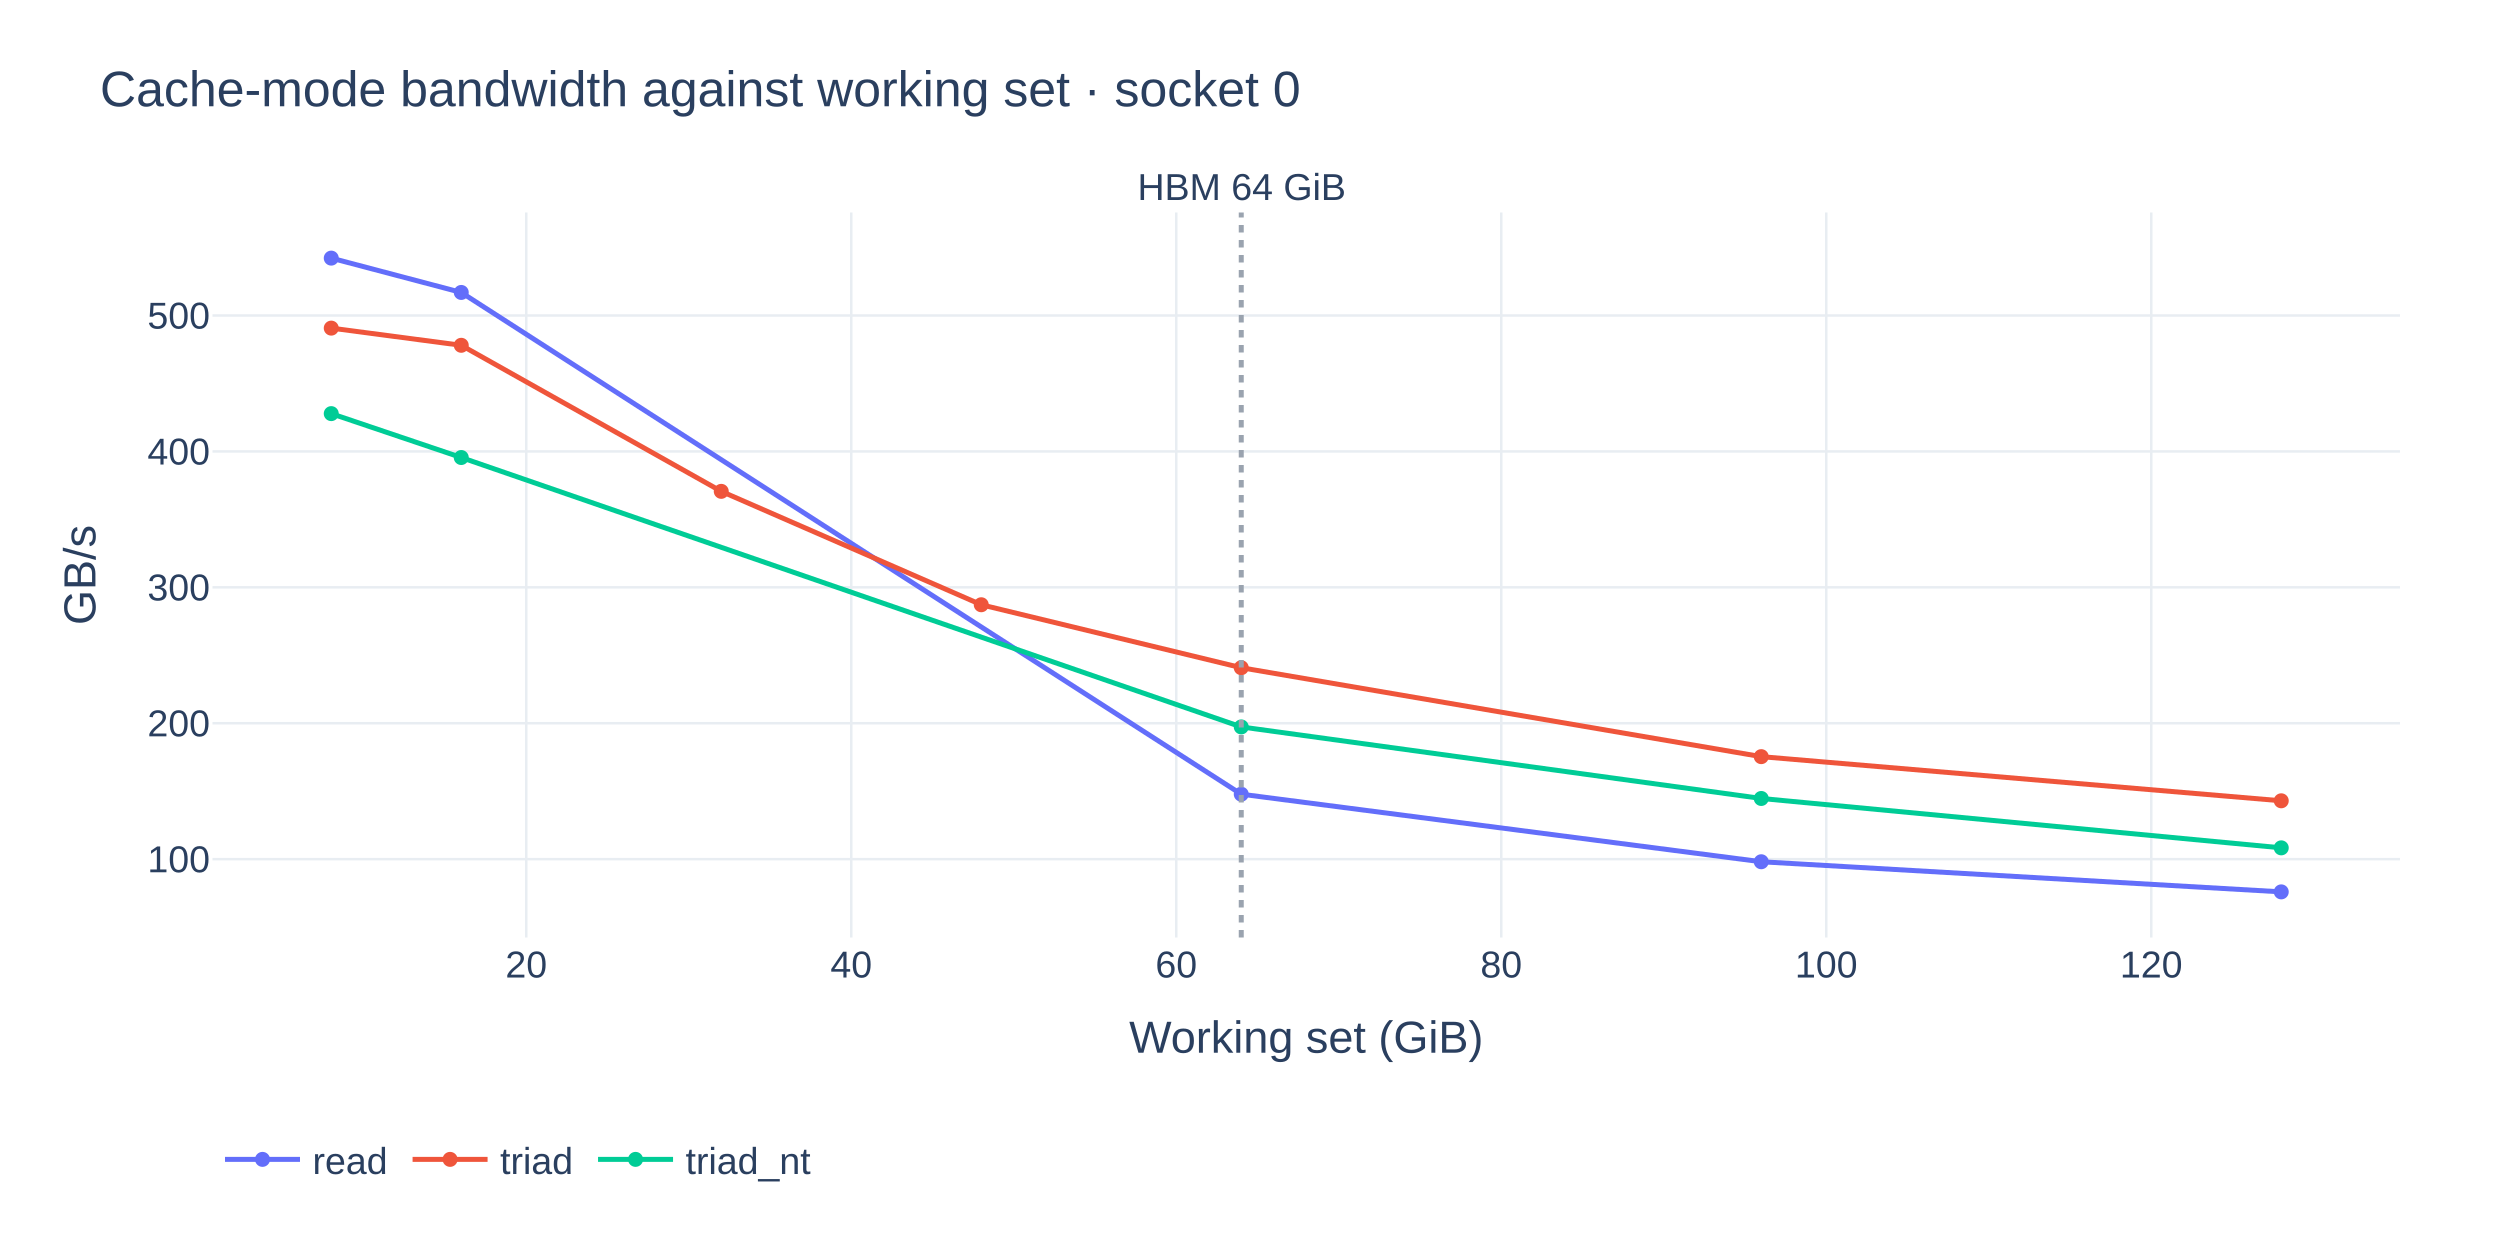
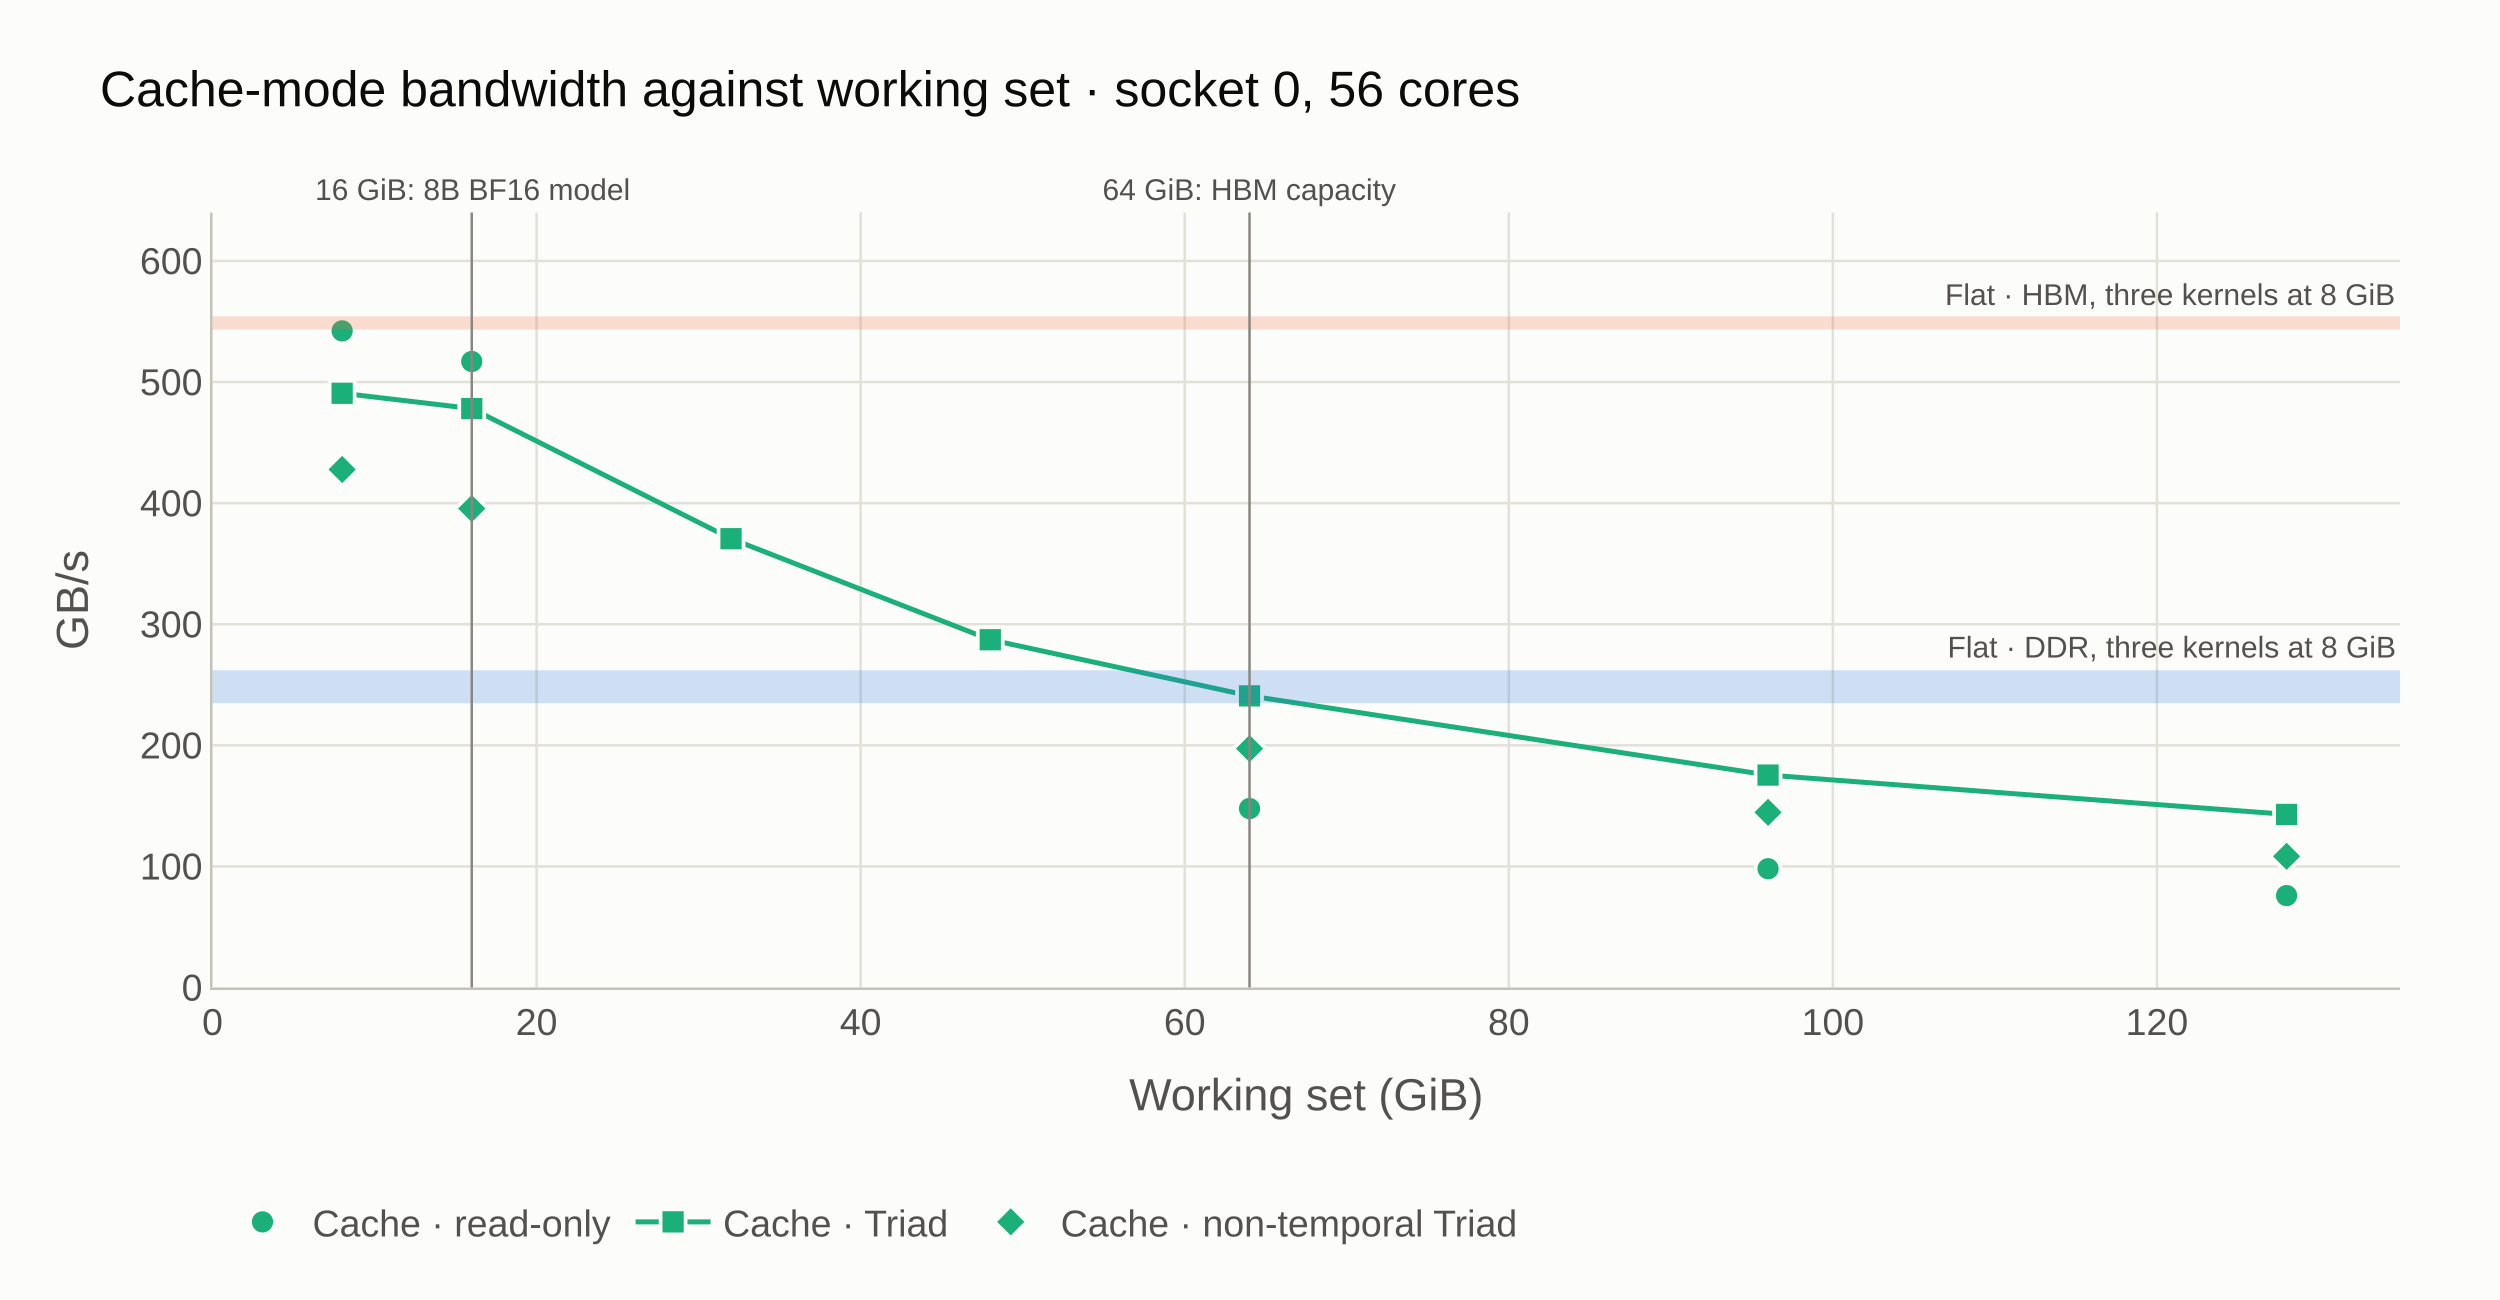
- <svg xmlns="http://www.w3.org/2000/svg" class="main-svg" width="1000" height="500" style="" viewBox="0 0 1000 500">
-   <rect x="0" y="0" width="1000" height="500" style="fill: rgb(255, 255, 255); fill-opacity: 1;" />
-   <defs id="defs-ed107b">
+ <svg xmlns="http://www.w3.org/2000/svg" class="main-svg" width="1000" height="520" style="" viewBox="0 0 1000 520">
+   <rect x="0" y="0" width="1000" height="520" style="fill: rgb(252, 252, 251); fill-opacity: 1;" />
+   <defs id="defs-44b086">
    <g class="clips">
-       <clipPath id="cliped107bxyplot" class="plotclip">
-         <rect width="875" height="290" />
-       </clipPath>
-       <clipPath class="axesclip" id="cliped107bx">
-         <rect x="85" y="0" width="875" height="500" />
-       </clipPath>
-       <clipPath class="axesclip" id="cliped107by">
-         <rect x="0" y="85" width="1000" height="290" />
-       </clipPath>
-       <clipPath class="axesclip" id="cliped107bxy">
-         <rect x="85" y="85" width="875" height="290" />
+       <clipPath id="clip44b086xyplot" class="plotclip">
+         <rect width="875" height="310" />
+       </clipPath>
+       <clipPath class="axesclip" id="clip44b086x">
+         <rect x="85" y="0" width="875" height="520" />
+       </clipPath>
+       <clipPath class="axesclip" id="clip44b086y">
+         <rect x="0" y="85" width="1000" height="310" />
+       </clipPath>
+       <clipPath class="axesclip" id="clip44b086xy">
+         <rect x="85" y="85" width="875" height="310" />
      </clipPath>
    </g>
    <g class="gradients" />
    <g class="patterns" />
  </defs>
  <g class="bglayer" />
  <g class="layer-below">
    <g class="imagelayer" />
    <g class="shapelayer" />
  </g>
  <g class="cartesianlayer">
    <g class="subplot xy">
      <g class="layer-subplot">
        <g class="shapelayer" />
        <g class="imagelayer" />
      </g>
      <g class="minor-gridlayer">
        <g class="x" />
        <g class="y" />
      </g>
      <g class="gridlayer">
        <g class="x">
-           <path class="xgrid crisp" transform="translate(210.5,0)" d="M0,85v290" style="stroke: rgb(232, 237, 242); stroke-opacity: 1; stroke-width: 1px;" />
-           <path class="xgrid crisp" transform="translate(340.5,0)" d="M0,85v290" style="stroke: rgb(232, 237, 242); stroke-opacity: 1; stroke-width: 1px;" />
-           <path class="xgrid crisp" transform="translate(470.5,0)" d="M0,85v290" style="stroke: rgb(232, 237, 242); stroke-opacity: 1; stroke-width: 1px;" />
-           <path class="xgrid crisp" transform="translate(600.5,0)" d="M0,85v290" style="stroke: rgb(232, 237, 242); stroke-opacity: 1; stroke-width: 1px;" />
-           <path class="xgrid crisp" transform="translate(730.5,0)" d="M0,85v290" style="stroke: rgb(232, 237, 242); stroke-opacity: 1; stroke-width: 1px;" />
-           <path class="xgrid crisp" transform="translate(860.5,0)" d="M0,85v290" style="stroke: rgb(232, 237, 242); stroke-opacity: 1; stroke-width: 1px;" />
+           <path class="xgrid crisp" transform="translate(214.63,0)" d="M0,85v310" style="stroke: rgb(225, 224, 217); stroke-opacity: 1; stroke-width: 1px;" />
+           <path class="xgrid crisp" transform="translate(344.26,0)" d="M0,85v310" style="stroke: rgb(225, 224, 217); stroke-opacity: 1; stroke-width: 1px;" />
+           <path class="xgrid crisp" transform="translate(473.89,0)" d="M0,85v310" style="stroke: rgb(225, 224, 217); stroke-opacity: 1; stroke-width: 1px;" />
+           <path class="xgrid crisp" transform="translate(603.52,0)" d="M0,85v310" style="stroke: rgb(225, 224, 217); stroke-opacity: 1; stroke-width: 1px;" />
+           <path class="xgrid crisp" transform="translate(733.15,0)" d="M0,85v310" style="stroke: rgb(225, 224, 217); stroke-opacity: 1; stroke-width: 1px;" />
+           <path class="xgrid crisp" transform="translate(862.78,0)" d="M0,85v310" style="stroke: rgb(225, 224, 217); stroke-opacity: 1; stroke-width: 1px;" />
        </g>
        <g class="y">
-           <path class="ygrid crisp" transform="translate(0,343.66)" d="M85,0h875" style="stroke: rgb(232, 237, 242); stroke-opacity: 1; stroke-width: 1px;" />
-           <path class="ygrid crisp" transform="translate(0,289.29)" d="M85,0h875" style="stroke: rgb(232, 237, 242); stroke-opacity: 1; stroke-width: 1px;" />
-           <path class="ygrid crisp" transform="translate(0,234.93)" d="M85,0h875" style="stroke: rgb(232, 237, 242); stroke-opacity: 1; stroke-width: 1px;" />
-           <path class="ygrid crisp" transform="translate(0,180.57)" d="M85,0h875" style="stroke: rgb(232, 237, 242); stroke-opacity: 1; stroke-width: 1px;" />
-           <path class="ygrid crisp" transform="translate(0,126.2)" d="M85,0h875" style="stroke: rgb(232, 237, 242); stroke-opacity: 1; stroke-width: 1px;" />
+           <path class="ygrid crisp" transform="translate(0,346.56)" d="M85,0h875" style="stroke: rgb(225, 224, 217); stroke-opacity: 1; stroke-width: 1px;" />
+           <path class="ygrid crisp" transform="translate(0,298.13)" d="M85,0h875" style="stroke: rgb(225, 224, 217); stroke-opacity: 1; stroke-width: 1px;" />
+           <path class="ygrid crisp" transform="translate(0,249.69)" d="M85,0h875" style="stroke: rgb(225, 224, 217); stroke-opacity: 1; stroke-width: 1px;" />
+           <path class="ygrid crisp" transform="translate(0,201.25)" d="M85,0h875" style="stroke: rgb(225, 224, 217); stroke-opacity: 1; stroke-width: 1px;" />
+           <path class="ygrid crisp" transform="translate(0,152.81)" d="M85,0h875" style="stroke: rgb(225, 224, 217); stroke-opacity: 1; stroke-width: 1px;" />
+           <path class="ygrid crisp" transform="translate(0,104.38)" d="M85,0h875" style="stroke: rgb(225, 224, 217); stroke-opacity: 1; stroke-width: 1px;" />
        </g>
      </g>
      <g class="zerolinelayer" />
      <g class="layer-between">
        <g class="shapelayer" />
        <g class="imagelayer" />
      </g>
      <path class="xlines-below" />
      <path class="ylines-below" />
      <g class="overlines-below" />
      <g class="xaxislayer-below" />
      <g class="yaxislayer-below" />
      <g class="overaxes-below" />
      <g class="overplot">
-         <g class="xy" transform="translate(85,85)" clip-path="url(#cliped107bxyplot)">
+         <g class="xy" transform="translate(85,85)" clip-path="url(#clip44b086xyplot)">
          <g class="scatterlayer mlayer">
-             <g class="trace scatter traceab535b" style="stroke-miterlimit: 2; opacity: 1;">
+             <g class="trace scatter traceebb8ad" style="stroke-miterlimit: 2; opacity: 1;">
+               <g class="fills" />
+               <g class="errorbars" />
+               <g class="lines" />
+               <g class="points">
+                 <path class="point" transform="translate(51.85,47.36)" d="M5,0A5,5 0 1,1 0,-5A5,5 0 0,1 5,0Z" style="opacity: 1; stroke-width: 1.5px; fill: rgb(27, 175, 122); fill-opacity: 1; stroke: rgb(252, 252, 251); stroke-opacity: 1;" />
+                 <path class="point" transform="translate(103.7,59.59)" d="M5,0A5,5 0 1,1 0,-5A5,5 0 0,1 5,0Z" style="opacity: 1; stroke-width: 1.5px; fill: rgb(27, 175, 122); fill-opacity: 1; stroke: rgb(252, 252, 251); stroke-opacity: 1;" />
+                 <path class="point" transform="translate(414.81,238.42)" d="M5,0A5,5 0 1,1 0,-5A5,5 0 0,1 5,0Z" style="opacity: 1; stroke-width: 1.5px; fill: rgb(27, 175, 122); fill-opacity: 1; stroke: rgb(252, 252, 251); stroke-opacity: 1;" />
+                 <path class="point" transform="translate(622.22,262.49)" d="M5,0A5,5 0 1,1 0,-5A5,5 0 0,1 5,0Z" style="opacity: 1; stroke-width: 1.5px; fill: rgb(27, 175, 122); fill-opacity: 1; stroke: rgb(252, 252, 251); stroke-opacity: 1;" />
+                 <path class="point" transform="translate(829.63,273.23)" d="M5,0A5,5 0 1,1 0,-5A5,5 0 0,1 5,0Z" style="opacity: 1; stroke-width: 1.5px; fill: rgb(27, 175, 122); fill-opacity: 1; stroke: rgb(252, 252, 251); stroke-opacity: 1;" />
+               </g>
+               <g class="text" />
+             </g>
+             <g class="trace scatter trace885acd" style="stroke-miterlimit: 2; opacity: 1;">
              <g class="fills" />
              <g class="errorbars" />
              <g class="lines">
-                 <path class="js-line" d="M47.5,18.25L99.5,31.98L411.5,232.68L619.5,259.7L827.5,271.75" style="vector-effect: none; fill: none; stroke: rgb(99, 110, 250); stroke-opacity: 1; stroke-width: 2px; opacity: 1;" />
+                 <path class="js-line" d="M51.85,72.31L103.7,78.43L207.41,130.48L311.11,170.9L414.81,193.35L622.22,225.03L829.63,240.77" style="vector-effect: none; fill: none; stroke: rgb(27, 175, 122); stroke-opacity: 1; stroke-width: 2px; opacity: 1;" />
              </g>
              <g class="points">
-                 <path class="point" transform="translate(47.5,18.25)" d="M3,0A3,3 0 1,1 0,-3A3,3 0 0,1 3,0Z" style="opacity: 1; stroke-width: 0px; fill: rgb(99, 110, 250); fill-opacity: 1;" />
-                 <path class="point" transform="translate(99.5,31.98)" d="M3,0A3,3 0 1,1 0,-3A3,3 0 0,1 3,0Z" style="opacity: 1; stroke-width: 0px; fill: rgb(99, 110, 250); fill-opacity: 1;" />
-                 <path class="point" transform="translate(411.5,232.68)" d="M3,0A3,3 0 1,1 0,-3A3,3 0 0,1 3,0Z" style="opacity: 1; stroke-width: 0px; fill: rgb(99, 110, 250); fill-opacity: 1;" />
-                 <path class="point" transform="translate(619.5,259.7)" d="M3,0A3,3 0 1,1 0,-3A3,3 0 0,1 3,0Z" style="opacity: 1; stroke-width: 0px; fill: rgb(99, 110, 250); fill-opacity: 1;" />
-                 <path class="point" transform="translate(827.5,271.75)" d="M3,0A3,3 0 1,1 0,-3A3,3 0 0,1 3,0Z" style="opacity: 1; stroke-width: 0px; fill: rgb(99, 110, 250); fill-opacity: 1;" />
+                 <path class="point" transform="translate(51.85,72.31)" d="M5,5H-5V-5H5Z" style="opacity: 1; stroke-width: 1.5px; fill: rgb(27, 175, 122); fill-opacity: 1; stroke: rgb(252, 252, 251); stroke-opacity: 1;" />
+                 <path class="point" transform="translate(103.7,78.43)" d="M5,5H-5V-5H5Z" style="opacity: 1; stroke-width: 1.5px; fill: rgb(27, 175, 122); fill-opacity: 1; stroke: rgb(252, 252, 251); stroke-opacity: 1;" />
+                 <path class="point" transform="translate(207.41,130.48)" d="M5,5H-5V-5H5Z" style="opacity: 1; stroke-width: 1.5px; fill: rgb(27, 175, 122); fill-opacity: 1; stroke: rgb(252, 252, 251); stroke-opacity: 1;" />
+                 <path class="point" transform="translate(311.11,170.9)" d="M5,5H-5V-5H5Z" style="opacity: 1; stroke-width: 1.5px; fill: rgb(27, 175, 122); fill-opacity: 1; stroke: rgb(252, 252, 251); stroke-opacity: 1;" />
+                 <path class="point" transform="translate(414.81,193.35)" d="M5,5H-5V-5H5Z" style="opacity: 1; stroke-width: 1.5px; fill: rgb(27, 175, 122); fill-opacity: 1; stroke: rgb(252, 252, 251); stroke-opacity: 1;" />
+                 <path class="point" transform="translate(622.22,225.03)" d="M5,5H-5V-5H5Z" style="opacity: 1; stroke-width: 1.5px; fill: rgb(27, 175, 122); fill-opacity: 1; stroke: rgb(252, 252, 251); stroke-opacity: 1;" />
+                 <path class="point" transform="translate(829.63,240.77)" d="M5,5H-5V-5H5Z" style="opacity: 1; stroke-width: 1.5px; fill: rgb(27, 175, 122); fill-opacity: 1; stroke: rgb(252, 252, 251); stroke-opacity: 1;" />
              </g>
              <g class="text" />
            </g>
-             <g class="trace scatter tracedc30bc" style="stroke-miterlimit: 2; opacity: 1;">
+             <g class="trace scatter traceeaefbe" style="stroke-miterlimit: 2; opacity: 1;">
              <g class="fills" />
              <g class="errorbars" />
-               <g class="lines">
-                 <path class="js-line" d="M47.5,46.25L99.5,53.12L203.5,111.54L307.5,156.9L411.5,182.09L619.5,217.66L827.5,235.32" style="vector-effect: none; fill: none; stroke: rgb(239, 85, 59); stroke-opacity: 1; stroke-width: 2px; opacity: 1;" />
-               </g>
+               <g class="lines" />
              <g class="points">
-                 <path class="point" transform="translate(47.5,46.25)" d="M3,0A3,3 0 1,1 0,-3A3,3 0 0,1 3,0Z" style="opacity: 1; stroke-width: 0px; fill: rgb(239, 85, 59); fill-opacity: 1;" />
-                 <path class="point" transform="translate(99.5,53.12)" d="M3,0A3,3 0 1,1 0,-3A3,3 0 0,1 3,0Z" style="opacity: 1; stroke-width: 0px; fill: rgb(239, 85, 59); fill-opacity: 1;" />
-                 <path class="point" transform="translate(203.5,111.54)" d="M3,0A3,3 0 1,1 0,-3A3,3 0 0,1 3,0Z" style="opacity: 1; stroke-width: 0px; fill: rgb(239, 85, 59); fill-opacity: 1;" />
-                 <path class="point" transform="translate(307.5,156.9)" d="M3,0A3,3 0 1,1 0,-3A3,3 0 0,1 3,0Z" style="opacity: 1; stroke-width: 0px; fill: rgb(239, 85, 59); fill-opacity: 1;" />
-                 <path class="point" transform="translate(411.5,182.09)" d="M3,0A3,3 0 1,1 0,-3A3,3 0 0,1 3,0Z" style="opacity: 1; stroke-width: 0px; fill: rgb(239, 85, 59); fill-opacity: 1;" />
-                 <path class="point" transform="translate(619.5,217.66)" d="M3,0A3,3 0 1,1 0,-3A3,3 0 0,1 3,0Z" style="opacity: 1; stroke-width: 0px; fill: rgb(239, 85, 59); fill-opacity: 1;" />
-                 <path class="point" transform="translate(827.5,235.32)" d="M3,0A3,3 0 1,1 0,-3A3,3 0 0,1 3,0Z" style="opacity: 1; stroke-width: 0px; fill: rgb(239, 85, 59); fill-opacity: 1;" />
+                 <path class="point" transform="translate(51.85,102.79)" d="M6.5,0L0,6.5L-6.5,0L0,-6.5Z" style="opacity: 1; stroke-width: 1.5px; fill: rgb(27, 175, 122); fill-opacity: 1; stroke: rgb(252, 252, 251); stroke-opacity: 1;" />
+                 <path class="point" transform="translate(103.7,118.43)" d="M6.5,0L0,6.5L-6.5,0L0,-6.5Z" style="opacity: 1; stroke-width: 1.5px; fill: rgb(27, 175, 122); fill-opacity: 1; stroke: rgb(252, 252, 251); stroke-opacity: 1;" />
+                 <path class="point" transform="translate(414.81,214.44)" d="M6.5,0L0,6.5L-6.5,0L0,-6.5Z" style="opacity: 1; stroke-width: 1.5px; fill: rgb(27, 175, 122); fill-opacity: 1; stroke: rgb(252, 252, 251); stroke-opacity: 1;" />
+                 <path class="point" transform="translate(622.22,239.94)" d="M6.5,0L0,6.5L-6.5,0L0,-6.5Z" style="opacity: 1; stroke-width: 1.5px; fill: rgb(27, 175, 122); fill-opacity: 1; stroke: rgb(252, 252, 251); stroke-opacity: 1;" />
+                 <path class="point" transform="translate(829.63,257.53)" d="M6.5,0L0,6.5L-6.5,0L0,-6.5Z" style="opacity: 1; stroke-width: 1.5px; fill: rgb(27, 175, 122); fill-opacity: 1; stroke: rgb(252, 252, 251); stroke-opacity: 1;" />
              </g>
              <g class="text" />
            </g>
-             <g class="trace scatter trace78665b" style="stroke-miterlimit: 2; opacity: 1;">
-               <g class="fills" />
-               <g class="errorbars" />
-               <g class="lines">
-                 <path class="js-line" d="M47.5,80.45L99.5,98.01L411.5,205.77L619.5,234.39L827.5,254.14" style="vector-effect: none; fill: none; stroke: rgb(0, 204, 150); stroke-opacity: 1; stroke-width: 2px; opacity: 1;" />
-               </g>
-               <g class="points">
-                 <path class="point" transform="translate(47.5,80.45)" d="M3,0A3,3 0 1,1 0,-3A3,3 0 0,1 3,0Z" style="opacity: 1; stroke-width: 0px; fill: rgb(0, 204, 150); fill-opacity: 1;" />
-                 <path class="point" transform="translate(99.5,98.01)" d="M3,0A3,3 0 1,1 0,-3A3,3 0 0,1 3,0Z" style="opacity: 1; stroke-width: 0px; fill: rgb(0, 204, 150); fill-opacity: 1;" />
-                 <path class="point" transform="translate(411.5,205.77)" d="M3,0A3,3 0 1,1 0,-3A3,3 0 0,1 3,0Z" style="opacity: 1; stroke-width: 0px; fill: rgb(0, 204, 150); fill-opacity: 1;" />
-                 <path class="point" transform="translate(619.5,234.39)" d="M3,0A3,3 0 1,1 0,-3A3,3 0 0,1 3,0Z" style="opacity: 1; stroke-width: 0px; fill: rgb(0, 204, 150); fill-opacity: 1;" />
-                 <path class="point" transform="translate(827.5,254.14)" d="M3,0A3,3 0 1,1 0,-3A3,3 0 0,1 3,0Z" style="opacity: 1; stroke-width: 0px; fill: rgb(0, 204, 150); fill-opacity: 1;" />
-               </g>
-               <g class="text" />
-             </g>
          </g>
        </g>
      </g>
      <g class="zerolinelayer-above" />
-       <path class="xlines-above crisp" d="M0,0" style="fill: none;" />
-       <path class="ylines-above crisp" d="M0,0" style="fill: none;" />
+       <path class="xlines-above crisp" d="M84,395.5H960" style="fill: none; stroke-width: 1px; stroke: rgb(195, 194, 183); stroke-opacity: 1;" />
+       <path class="ylines-above crisp" d="M84.5,85V395" style="fill: none; stroke-width: 1px; stroke: rgb(195, 194, 183); stroke-opacity: 1;" />
      <g class="overlines-above" />
      <g class="xaxislayer-above">
        <g class="xtick">
-           <text text-anchor="middle" x="0" y="391" transform="translate(210.5,0)" style="font-family: Arial; font-size: 15px; fill: rgb(42, 63, 95); fill-opacity: 1; white-space: pre;">20</text>
-         </g>
-         <g class="xtick">
-           <text text-anchor="middle" x="0" y="391" style="font-family: Arial; font-size: 15px; fill: rgb(42, 63, 95); fill-opacity: 1; white-space: pre;" transform="translate(340.5,0)">40</text>
-         </g>
-         <g class="xtick">
-           <text text-anchor="middle" x="0" y="391" style="font-family: Arial; font-size: 15px; fill: rgb(42, 63, 95); fill-opacity: 1; white-space: pre;" transform="translate(470.5,0)">60</text>
-         </g>
-         <g class="xtick">
-           <text text-anchor="middle" x="0" y="391" style="font-family: Arial; font-size: 15px; fill: rgb(42, 63, 95); fill-opacity: 1; white-space: pre;" transform="translate(600.5,0)">80</text>
-         </g>
-         <g class="xtick">
-           <text text-anchor="middle" x="0" y="391" style="font-family: Arial; font-size: 15px; fill: rgb(42, 63, 95); fill-opacity: 1; white-space: pre;" transform="translate(730.5,0)">100</text>
-         </g>
-         <g class="xtick">
-           <text text-anchor="middle" x="0" y="391" style="font-family: Arial; font-size: 15px; fill: rgb(42, 63, 95); fill-opacity: 1; white-space: pre;" transform="translate(860.5,0)">120</text>
+           <text text-anchor="middle" x="0" y="414" transform="translate(85,0)" style="font-family: Arial; font-size: 15px; fill: rgb(82, 81, 78); fill-opacity: 1; white-space: pre;">0</text>
+         </g>
+         <g class="xtick">
+           <text text-anchor="middle" x="0" y="414" style="font-family: Arial; font-size: 15px; fill: rgb(82, 81, 78); fill-opacity: 1; white-space: pre;" transform="translate(214.63,0)">20</text>
+         </g>
+         <g class="xtick">
+           <text text-anchor="middle" x="0" y="414" style="font-family: Arial; font-size: 15px; fill: rgb(82, 81, 78); fill-opacity: 1; white-space: pre;" transform="translate(344.26,0)">40</text>
+         </g>
+         <g class="xtick">
+           <text text-anchor="middle" x="0" y="414" style="font-family: Arial; font-size: 15px; fill: rgb(82, 81, 78); fill-opacity: 1; white-space: pre;" transform="translate(473.89,0)">60</text>
+         </g>
+         <g class="xtick">
+           <text text-anchor="middle" x="0" y="414" style="font-family: Arial; font-size: 15px; fill: rgb(82, 81, 78); fill-opacity: 1; white-space: pre;" transform="translate(603.52,0)">80</text>
+         </g>
+         <g class="xtick">
+           <text text-anchor="middle" x="0" y="414" style="font-family: Arial; font-size: 15px; fill: rgb(82, 81, 78); fill-opacity: 1; white-space: pre;" transform="translate(733.15,0)">100</text>
+         </g>
+         <g class="xtick">
+           <text text-anchor="middle" x="0" y="414" style="font-family: Arial; font-size: 15px; fill: rgb(82, 81, 78); fill-opacity: 1; white-space: pre;" transform="translate(862.78,0)">120</text>
        </g>
      </g>
      <g class="yaxislayer-above">
        <g class="ytick">
-           <text text-anchor="end" x="84" y="5.25" transform="translate(0,343.66)" style="font-family: Arial; font-size: 15px; fill: rgb(42, 63, 95); fill-opacity: 1; white-space: pre;">100</text>
-         </g>
-         <g class="ytick">
-           <text text-anchor="end" x="84" y="5.25" style="font-family: Arial; font-size: 15px; fill: rgb(42, 63, 95); fill-opacity: 1; white-space: pre;" transform="translate(0,289.29)">200</text>
-         </g>
-         <g class="ytick">
-           <text text-anchor="end" x="84" y="5.25" style="font-family: Arial; font-size: 15px; fill: rgb(42, 63, 95); fill-opacity: 1; white-space: pre;" transform="translate(0,234.93)">300</text>
-         </g>
-         <g class="ytick">
-           <text text-anchor="end" x="84" y="5.25" style="font-family: Arial; font-size: 15px; fill: rgb(42, 63, 95); fill-opacity: 1; white-space: pre;" transform="translate(0,180.57)">400</text>
-         </g>
-         <g class="ytick">
-           <text text-anchor="end" x="84" y="5.25" style="font-family: Arial; font-size: 15px; fill: rgb(42, 63, 95); fill-opacity: 1; white-space: pre;" transform="translate(0,126.2)">500</text>
+           <text text-anchor="end" x="81" y="5.25" transform="translate(0,395)" style="font-family: Arial; font-size: 15px; fill: rgb(82, 81, 78); fill-opacity: 1; white-space: pre;">0</text>
+         </g>
+         <g class="ytick">
+           <text text-anchor="end" x="81" y="5.25" style="font-family: Arial; font-size: 15px; fill: rgb(82, 81, 78); fill-opacity: 1; white-space: pre;" transform="translate(0,346.56)">100</text>
+         </g>
+         <g class="ytick">
+           <text text-anchor="end" x="81" y="5.25" style="font-family: Arial; font-size: 15px; fill: rgb(82, 81, 78); fill-opacity: 1; white-space: pre;" transform="translate(0,298.13)">200</text>
+         </g>
+         <g class="ytick">
+           <text text-anchor="end" x="81" y="5.25" style="font-family: Arial; font-size: 15px; fill: rgb(82, 81, 78); fill-opacity: 1; white-space: pre;" transform="translate(0,249.69)">300</text>
+         </g>
+         <g class="ytick">
+           <text text-anchor="end" x="81" y="5.25" style="font-family: Arial; font-size: 15px; fill: rgb(82, 81, 78); fill-opacity: 1; white-space: pre;" transform="translate(0,201.25)">400</text>
+         </g>
+         <g class="ytick">
+           <text text-anchor="end" x="81" y="5.25" style="font-family: Arial; font-size: 15px; fill: rgb(82, 81, 78); fill-opacity: 1; white-space: pre;" transform="translate(0,152.81)">500</text>
+         </g>
+         <g class="ytick">
+           <text text-anchor="end" x="81" y="5.25" style="font-family: Arial; font-size: 15px; fill: rgb(82, 81, 78); fill-opacity: 1; white-space: pre;" transform="translate(0,104.38)">600</text>
        </g>
      </g>
      <g class="overaxes-above" />
    </g>
  </g>
  <g class="polarlayer" />
  <g class="smithlayer" />
  <g class="ternarylayer" />
  <g class="geolayer" />
  <g class="funnelarealayer" />
  <g class="pielayer" />
  <g class="iciclelayer" />
  <g class="treemaplayer" />
  <g class="sunburstlayer" />
  <g class="glimages" />
-   <defs id="topdefs-ed107b">
+   <defs id="topdefs-44b086">
    <g class="clips" />
-     <clipPath id="legended107b">
-       <rect width="245" height="33" x="0" y="0" />
+     <clipPath id="legend44b086">
+       <rect width="527" height="33" x="0" y="0" />
    </clipPath>
  </defs>
  <g class="layer-above">
    <g class="imagelayer" />
    <g class="shapelayer">
-       <g class="shape-group" data-index="0" clip-path="url(#cliped107bx)">
-         <path data-index="0" fill-rule="evenodd" d="M496.5,375L496.5,85" style="opacity: 1; stroke: rgb(154, 163, 175); stroke-opacity: 1; fill: rgb(0, 0, 0); fill-opacity: 0; stroke-dasharray: 3px, 3px; stroke-width: 2px;" />
+       <g class="shape-group" data-index="0" clip-path="url(#clip44b086y)">
+         <path data-index="0" fill-rule="evenodd" d="M85,131.79H960V126.55H85Z" style="opacity: 0.22; stroke: rgb(0, 0, 0); stroke-opacity: 0; fill: rgb(235, 104, 52); fill-opacity: 1; stroke-width: 0px;" />
+       </g>
+       <g class="shape-group" data-index="1" clip-path="url(#clip44b086y)">
+         <path data-index="1" fill-rule="evenodd" d="M85,281.28H960V268.13H85Z" style="opacity: 0.22; stroke: rgb(0, 0, 0); stroke-opacity: 0; fill: rgb(42, 120, 214); fill-opacity: 1; stroke-width: 0px;" />
+       </g>
+       <g class="shape-group" data-index="2" clip-path="url(#clip44b086x)">
+         <path data-index="2" fill-rule="evenodd" d="M188.7,395L188.7,85" style="opacity: 1; stroke: rgb(137, 135, 129); stroke-opacity: 1; fill: rgb(0, 0, 0); fill-opacity: 0; stroke-width: 1px;" />
+       </g>
+       <g class="shape-group" data-index="3" clip-path="url(#clip44b086x)">
+         <path data-index="3" fill-rule="evenodd" d="M499.81,395L499.81,85" style="opacity: 1; stroke: rgb(137, 135, 129); stroke-opacity: 1; fill: rgb(0, 0, 0); fill-opacity: 0; stroke-width: 1px;" />
      </g>
    </g>
  </g>
  <g class="infolayer">
-     <g class="legend" pointer-events="all" transform="translate(85,447.5)">
-       <rect class="bg" shape-rendering="crispEdges" style="stroke: rgb(68, 68, 68); stroke-opacity: 1; fill: rgb(255, 255, 255); fill-opacity: 1; stroke-width: 0px;" width="245" height="33" x="0" y="0" />
-       <g class="scrollbox" transform="" clip-path="url(#legended107b)">
+     <g class="legend" pointer-events="all" transform="translate(85,472.5)">
+       <rect class="bg" shape-rendering="crispEdges" style="stroke: rgb(68, 68, 68); stroke-opacity: 1; fill: rgb(252, 252, 251); fill-opacity: 1; stroke-width: 0px;" width="527" height="33" x="0" y="0" />
+       <g class="scrollbox" transform="" clip-path="url(#legend44b086)">
        <g class="groups">
          <g class="traces" transform="translate(0,16.25)" style="opacity: 1;">
-             <text class="legendtext" text-anchor="start" x="40" y="5.85" style="font-family: Arial; font-size: 15px; fill: rgb(42, 63, 95); fill-opacity: 1; white-space: pre;">read</text>
+             <text class="legendtext" text-anchor="start" x="40" y="5.85" style="font-family: Arial; font-size: 15px; fill: rgb(82, 81, 78); fill-opacity: 1; white-space: pre;">Cache · read-only</text>
+             <g class="layers" style="opacity: 1;">
+               <g class="legendfill" />
+               <g class="legendlines" />
+               <g class="legendsymbols">
+                 <g class="legendpoints">
+                   <path class="scatterpts" transform="translate(20,0)" d="M5,0A5,5 0 1,1 0,-5A5,5 0 0,1 5,0Z" style="opacity: 1; stroke-width: 1.5px; fill: rgb(27, 175, 122); fill-opacity: 1; stroke: rgb(252, 252, 251); stroke-opacity: 1;" />
+                 </g>
+               </g>
+             </g>
+             <rect class="legendtoggle" x="0" y="-11.25" width="161.734" height="22.5" style="fill: rgb(0, 0, 0); fill-opacity: 0;" />
+           </g>
+           <g class="traces" transform="translate(164.2344,16.25)" style="opacity: 1;">
+             <text class="legendtext" text-anchor="start" x="40" y="5.85" style="font-family: Arial; font-size: 15px; fill: rgb(82, 81, 78); fill-opacity: 1; white-space: pre;">Cache · Triad</text>
            <g class="layers" style="opacity: 1;">
              <g class="legendfill" />
              <g class="legendlines">
-                 <path class="js-line" d="M5,0h30" style="fill: none; stroke: rgb(99, 110, 250); stroke-opacity: 1; stroke-width: 2px;" />
+                 <path class="js-line" d="M5,0h30" style="fill: none; stroke: rgb(27, 175, 122); stroke-opacity: 1; stroke-width: 2px;" />
              </g>
              <g class="legendsymbols">
                <g class="legendpoints">
-                   <path class="scatterpts" transform="translate(20,0)" d="M3,0A3,3 0 1,1 0,-3A3,3 0 0,1 3,0Z" style="opacity: 1; stroke-width: 0px; fill: rgb(99, 110, 250); fill-opacity: 1;" />
+                   <path class="scatterpts" transform="translate(20,0)" d="M5,5H-5V-5H5Z" style="opacity: 1; stroke-width: 1.5px; fill: rgb(27, 175, 122); fill-opacity: 1; stroke: rgb(252, 252, 251); stroke-opacity: 1;" />
                </g>
              </g>
            </g>
-             <rect class="legendtoggle" x="0" y="-11.25" width="72.531" height="22.5" style="fill: rgb(0, 0, 0); fill-opacity: 0;" />
-           </g>
-           <g class="traces" transform="translate(75.03125,16.25)" style="opacity: 1;">
-             <text class="legendtext" text-anchor="start" x="40" y="5.85" style="font-family: Arial; font-size: 15px; fill: rgb(42, 63, 95); fill-opacity: 1; white-space: pre;">triad</text>
+             <rect class="legendtoggle" x="0" y="-11.25" width="132.547" height="22.5" style="fill: rgb(0, 0, 0); fill-opacity: 0;" />
+           </g>
+           <g class="traces" transform="translate(299.2812,16.25)" style="opacity: 1;">
+             <text class="legendtext" text-anchor="start" x="40" y="5.85" style="font-family: Arial; font-size: 15px; fill: rgb(82, 81, 78); fill-opacity: 1; white-space: pre;">Cache · non-temporal Triad</text>
            <g class="layers" style="opacity: 1;">
              <g class="legendfill" />
-               <g class="legendlines">
-                 <path class="js-line" d="M5,0h30" style="fill: none; stroke: rgb(239, 85, 59); stroke-opacity: 1; stroke-width: 2px;" />
-               </g>
+               <g class="legendlines" />
              <g class="legendsymbols">
                <g class="legendpoints">
-                   <path class="scatterpts" transform="translate(20,0)" d="M3,0A3,3 0 1,1 0,-3A3,3 0 0,1 3,0Z" style="opacity: 1; stroke-width: 0px; fill: rgb(239, 85, 59); fill-opacity: 1;" />
+                   <path class="scatterpts" transform="translate(20,0)" d="M6.5,0L0,6.5L-6.5,0L0,-6.5Z" style="opacity: 1; stroke-width: 1.5px; fill: rgb(27, 175, 122); fill-opacity: 1; stroke: rgb(252, 252, 251); stroke-opacity: 1;" />
                </g>
              </g>
            </g>
-             <rect class="legendtoggle" x="0" y="-11.25" width="71.688" height="22.5" style="fill: rgb(0, 0, 0); fill-opacity: 0;" />
-           </g>
-           <g class="traces" transform="translate(149.2188,16.25)" style="opacity: 1;">
-             <text class="legendtext" text-anchor="start" x="40" y="5.85" style="font-family: Arial; font-size: 15px; fill: rgb(42, 63, 95); fill-opacity: 1; white-space: pre;">triad_nt</text>
-             <g class="layers" style="opacity: 1;">
-               <g class="legendfill" />
-               <g class="legendlines">
-                 <path class="js-line" d="M5,0h30" style="fill: none; stroke: rgb(0, 204, 150); stroke-opacity: 1; stroke-width: 2px;" />
-               </g>
-               <g class="legendsymbols">
-                 <g class="legendpoints">
-                   <path class="scatterpts" transform="translate(20,0)" d="M3,0A3,3 0 1,1 0,-3A3,3 0 0,1 3,0Z" style="opacity: 1; stroke-width: 0px; fill: rgb(0, 204, 150); fill-opacity: 1;" />
-                 </g>
-               </g>
-             </g>
-             <rect class="legendtoggle" x="0" y="-11.25" width="92.547" height="22.5" style="fill: rgb(0, 0, 0); fill-opacity: 0;" />
+             <rect class="legendtoggle" x="0" y="-11.25" width="225.094" height="22.5" style="fill: rgb(0, 0, 0); fill-opacity: 0;" />
          </g>
        </g>
      </g>
      <rect class="scrollbar" rx="20" ry="3" width="0" height="0" style="fill: rgb(128, 139, 164); fill-opacity: 1;" x="0" y="0" />
    </g>
    <g class="g-gtitle">
-       <text class="gtitle" x="40" y="42.5" text-anchor="start" dy="0em" style="opacity: 1; font-family: Arial; font-size: 20px; fill: rgb(42, 63, 95); fill-opacity: 1; white-space: pre;">Cache-mode bandwidth against working set · socket 0</text>
+       <text class="gtitle" x="40" y="42.5" text-anchor="start" dy="0em" style="opacity: 1; font-family: Arial; font-size: 20px; fill: rgb(11, 11, 11); fill-opacity: 1; white-space: pre;">Cache-mode bandwidth against working set · socket 0, 56 cores</text>
    </g>
    <g class="g-xtitle">
-       <text class="xtitle" x="522.5" y="421.1" text-anchor="middle" style="opacity: 1; font-family: Arial; font-size: 18px; fill: rgb(42, 63, 95); fill-opacity: 1; white-space: pre;">Working set (GiB)</text>
+       <text class="xtitle" x="522.5" y="444.1" text-anchor="middle" style="opacity: 1; font-family: Arial; font-size: 18px; fill: rgb(82, 81, 78); fill-opacity: 1; white-space: pre;">Working set (GiB)</text>
    </g>
    <g class="g-ytitle">
-       <text class="ytitle" transform="rotate(-90,38.16875,230)" x="38.169" y="230" text-anchor="middle" style="opacity: 1; font-family: Arial; font-size: 18px; fill: rgb(42, 63, 95); fill-opacity: 1; white-space: pre;">GB/s</text>
+       <text class="ytitle" transform="rotate(-90,35.16875,240)" x="35.169" y="240" text-anchor="middle" style="opacity: 1; font-family: Arial; font-size: 18px; fill: rgb(82, 81, 78); fill-opacity: 1; white-space: pre;">GB/s</text>
    </g>
    <g class="annotation" data-index="0" style="opacity: 1;">
-       <g class="annotation-text-g" transform="rotate(0,496.5,74.5)">
-         <g class="cursor-pointer" transform="translate(453,64)">
-           <rect class="bg" x="0.5" y="0.5" width="86" height="20" style="stroke-width: 1px; stroke: rgb(0, 0, 0); stroke-opacity: 0; fill: rgb(0, 0, 0); fill-opacity: 0;" />
-           <text class="annotation-text" text-anchor="middle" x="43.68" y="16" style="font-family: Arial; font-size: 15px; fill: rgb(42, 63, 95); fill-opacity: 1; white-space: pre;">HBM 64 GiB</text>
+       <g class="annotation-text-g" transform="rotate(0,868,117.55)">
+         <g class="cursor-pointer" transform="translate(776,109)">
+           <rect class="bg" x="0.5" y="0.5" width="183" height="17" style="stroke-width: 1px; stroke: rgb(0, 0, 0); stroke-opacity: 0; fill: rgb(0, 0, 0); fill-opacity: 0;" />
+           <text class="annotation-text" text-anchor="middle" x="92.031" y="13" style="font-family: Arial; font-size: 12px; fill: rgb(82, 81, 78); fill-opacity: 1; white-space: pre;">Flat · HBM, three kernels at 8 GiB</text>
+         </g>
+       </g>
+     </g>
+     <g class="annotation" data-index="1" style="opacity: 1;">
+       <g class="annotation-text-g" transform="rotate(0,868.5,259.13)">
+         <g class="cursor-pointer" transform="translate(777,250)">
+           <rect class="bg" x="0.5" y="0.5" width="182" height="17" style="stroke-width: 1px; stroke: rgb(0, 0, 0); stroke-opacity: 0; fill: rgb(0, 0, 0); fill-opacity: 0;" />
+           <text class="annotation-text" text-anchor="middle" x="91.695" y="13" style="font-family: Arial; font-size: 12px; fill: rgb(82, 81, 78); fill-opacity: 1; white-space: pre;">Flat · DDR, three kernels at 8 GiB</text>
+         </g>
+       </g>
+     </g>
+     <g class="annotation" data-index="2" style="opacity: 1;">
+       <g class="annotation-text-g" transform="rotate(0,188.7,76)">
+         <g class="cursor-pointer" transform="translate(124,67)">
+           <rect class="bg" x="0.5" y="0.5" width="129" height="17" style="stroke-width: 1px; stroke: rgb(0, 0, 0); stroke-opacity: 0; fill: rgb(0, 0, 0); fill-opacity: 0;" />
+           <text class="annotation-text" text-anchor="middle" x="65.039" y="13" style="font-family: Arial; font-size: 12px; fill: rgb(82, 81, 78); fill-opacity: 1; white-space: pre;">16 GiB: 8B BF16 model</text>
+         </g>
+       </g>
+     </g>
+     <g class="annotation" data-index="3" style="opacity: 1;">
+       <g class="annotation-text-g" transform="rotate(0,499.81,76)">
+         <g class="cursor-pointer" transform="translate(439,67)">
+           <rect class="bg" x="0.5" y="0.5" width="120" height="17" style="stroke-width: 1px; stroke: rgb(0, 0, 0); stroke-opacity: 0; fill: rgb(0, 0, 0); fill-opacity: 0;" />
+           <text class="annotation-text" text-anchor="middle" x="60.688" y="13" style="font-family: Arial; font-size: 12px; fill: rgb(82, 81, 78); fill-opacity: 1; white-space: pre;">64 GiB: HBM capacity</text>
        </g>
      </g>
    </g>
  </g>
</svg>
